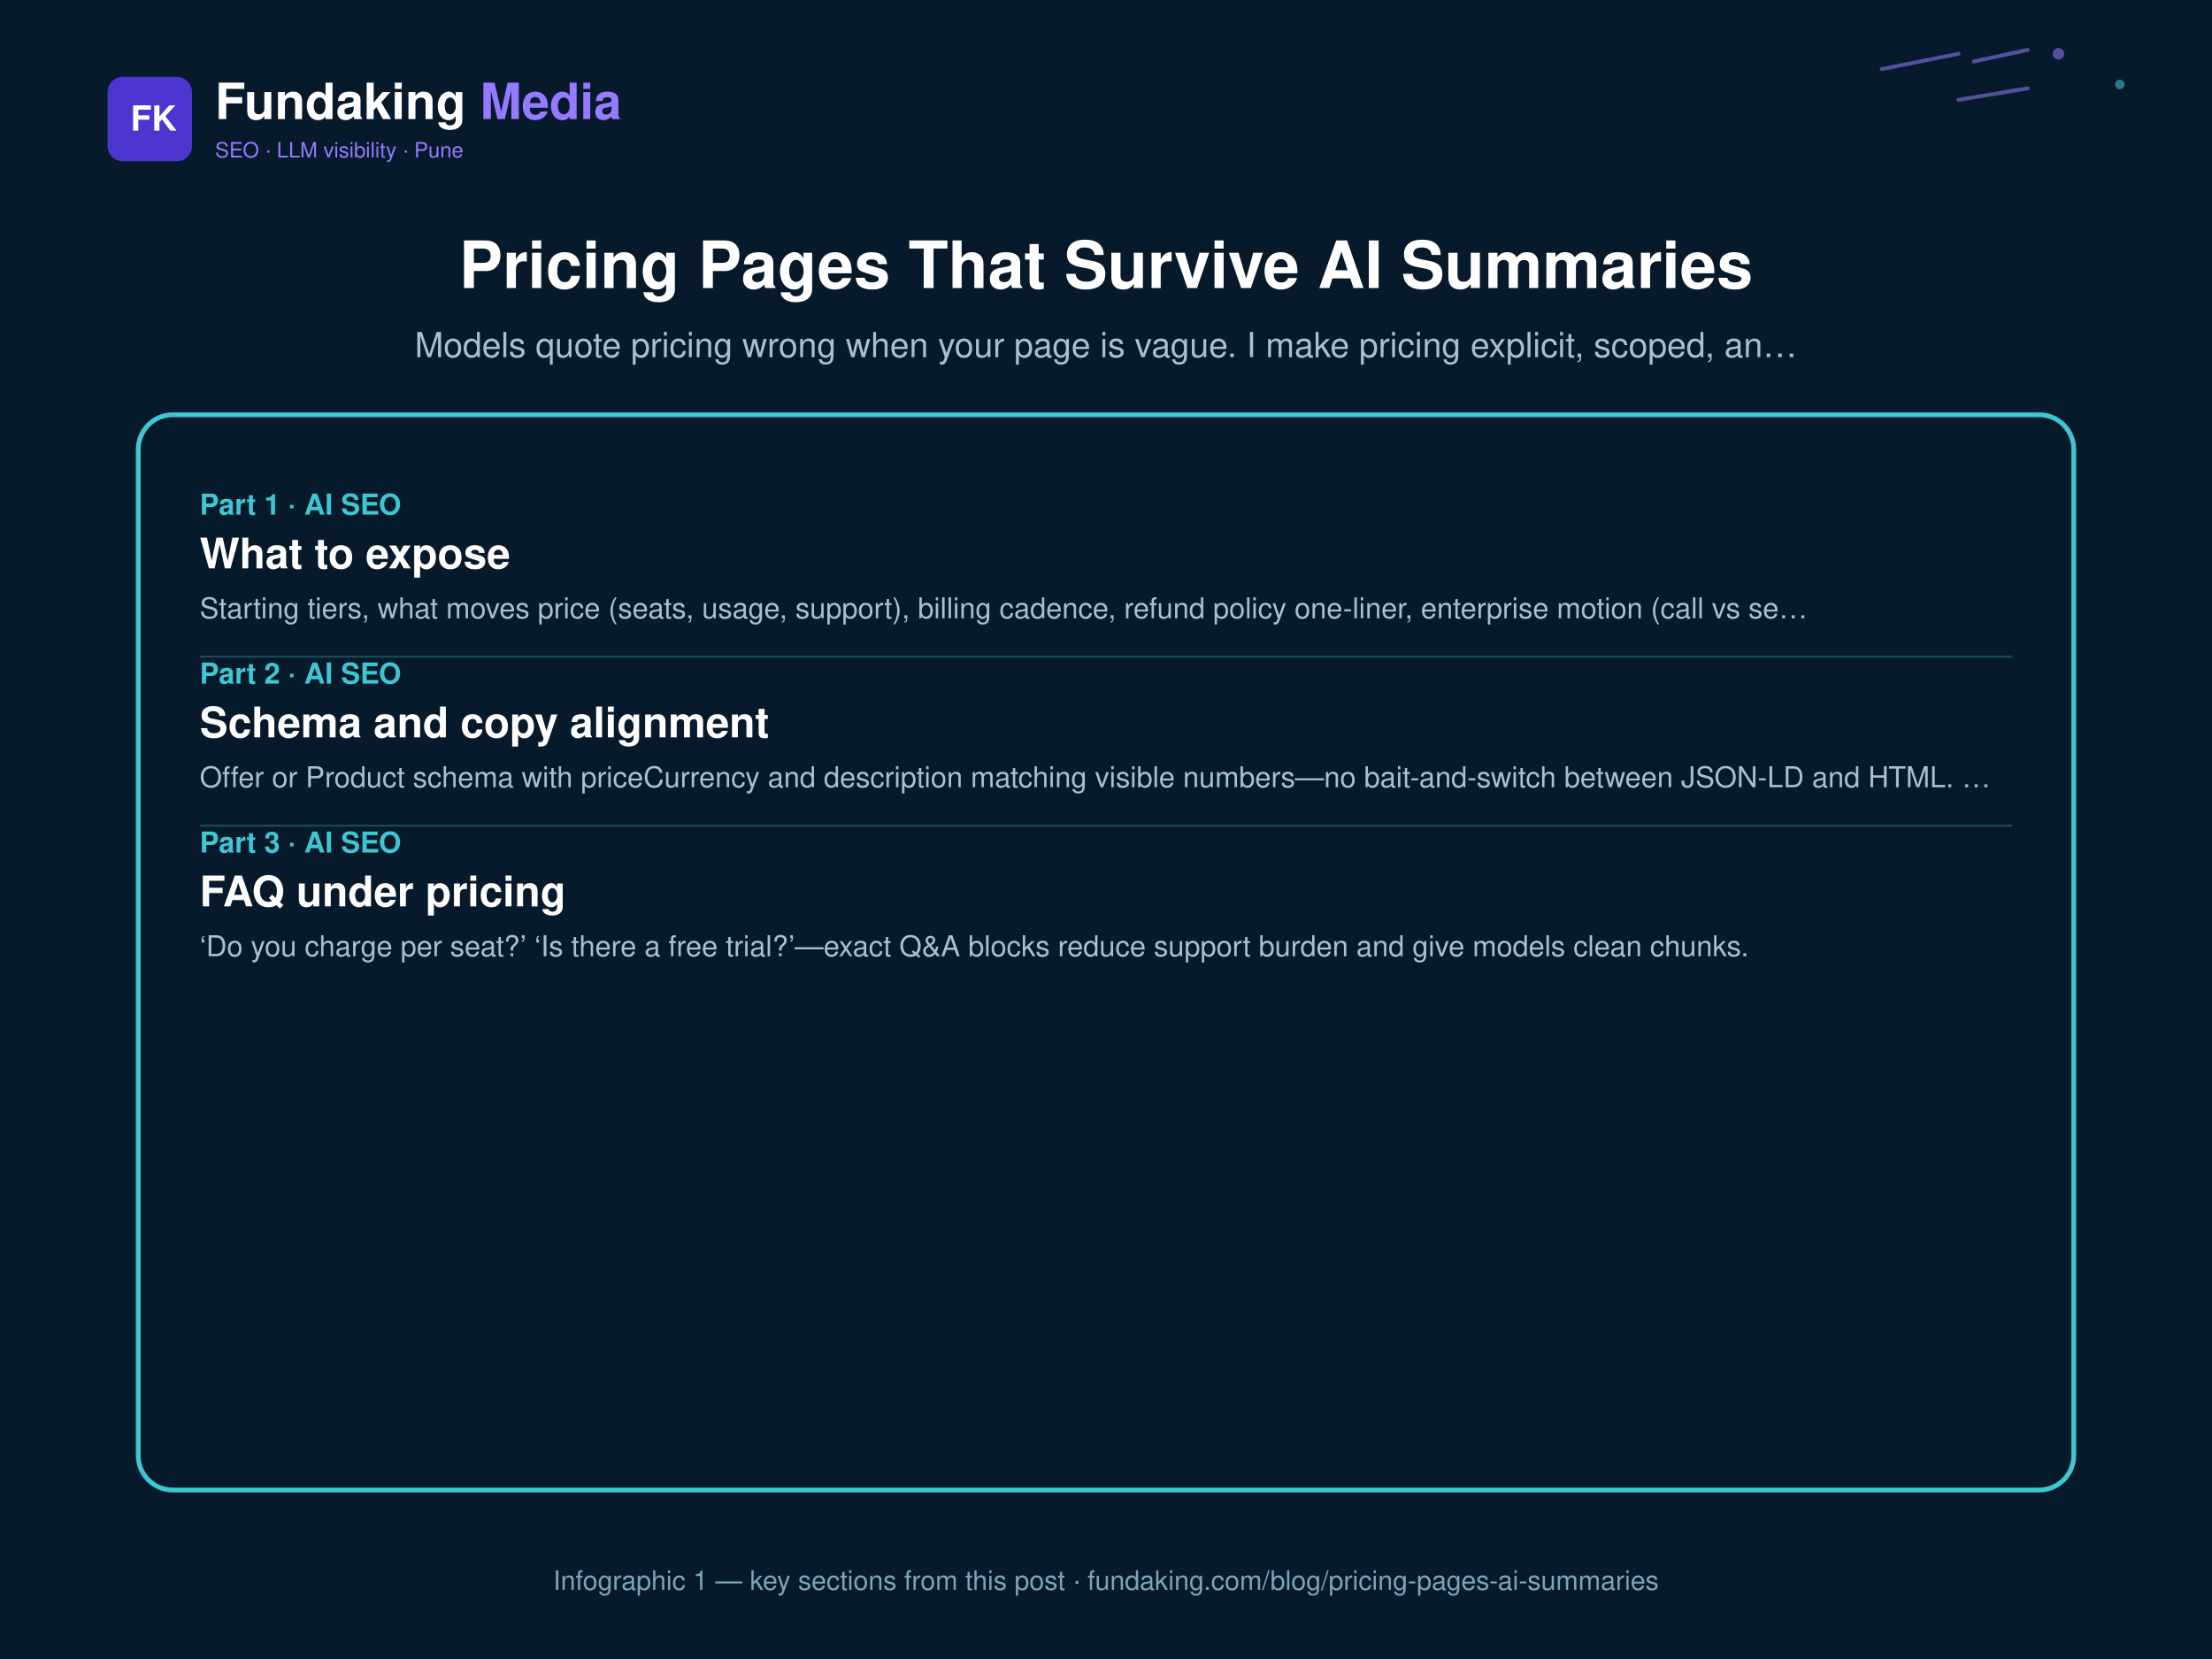
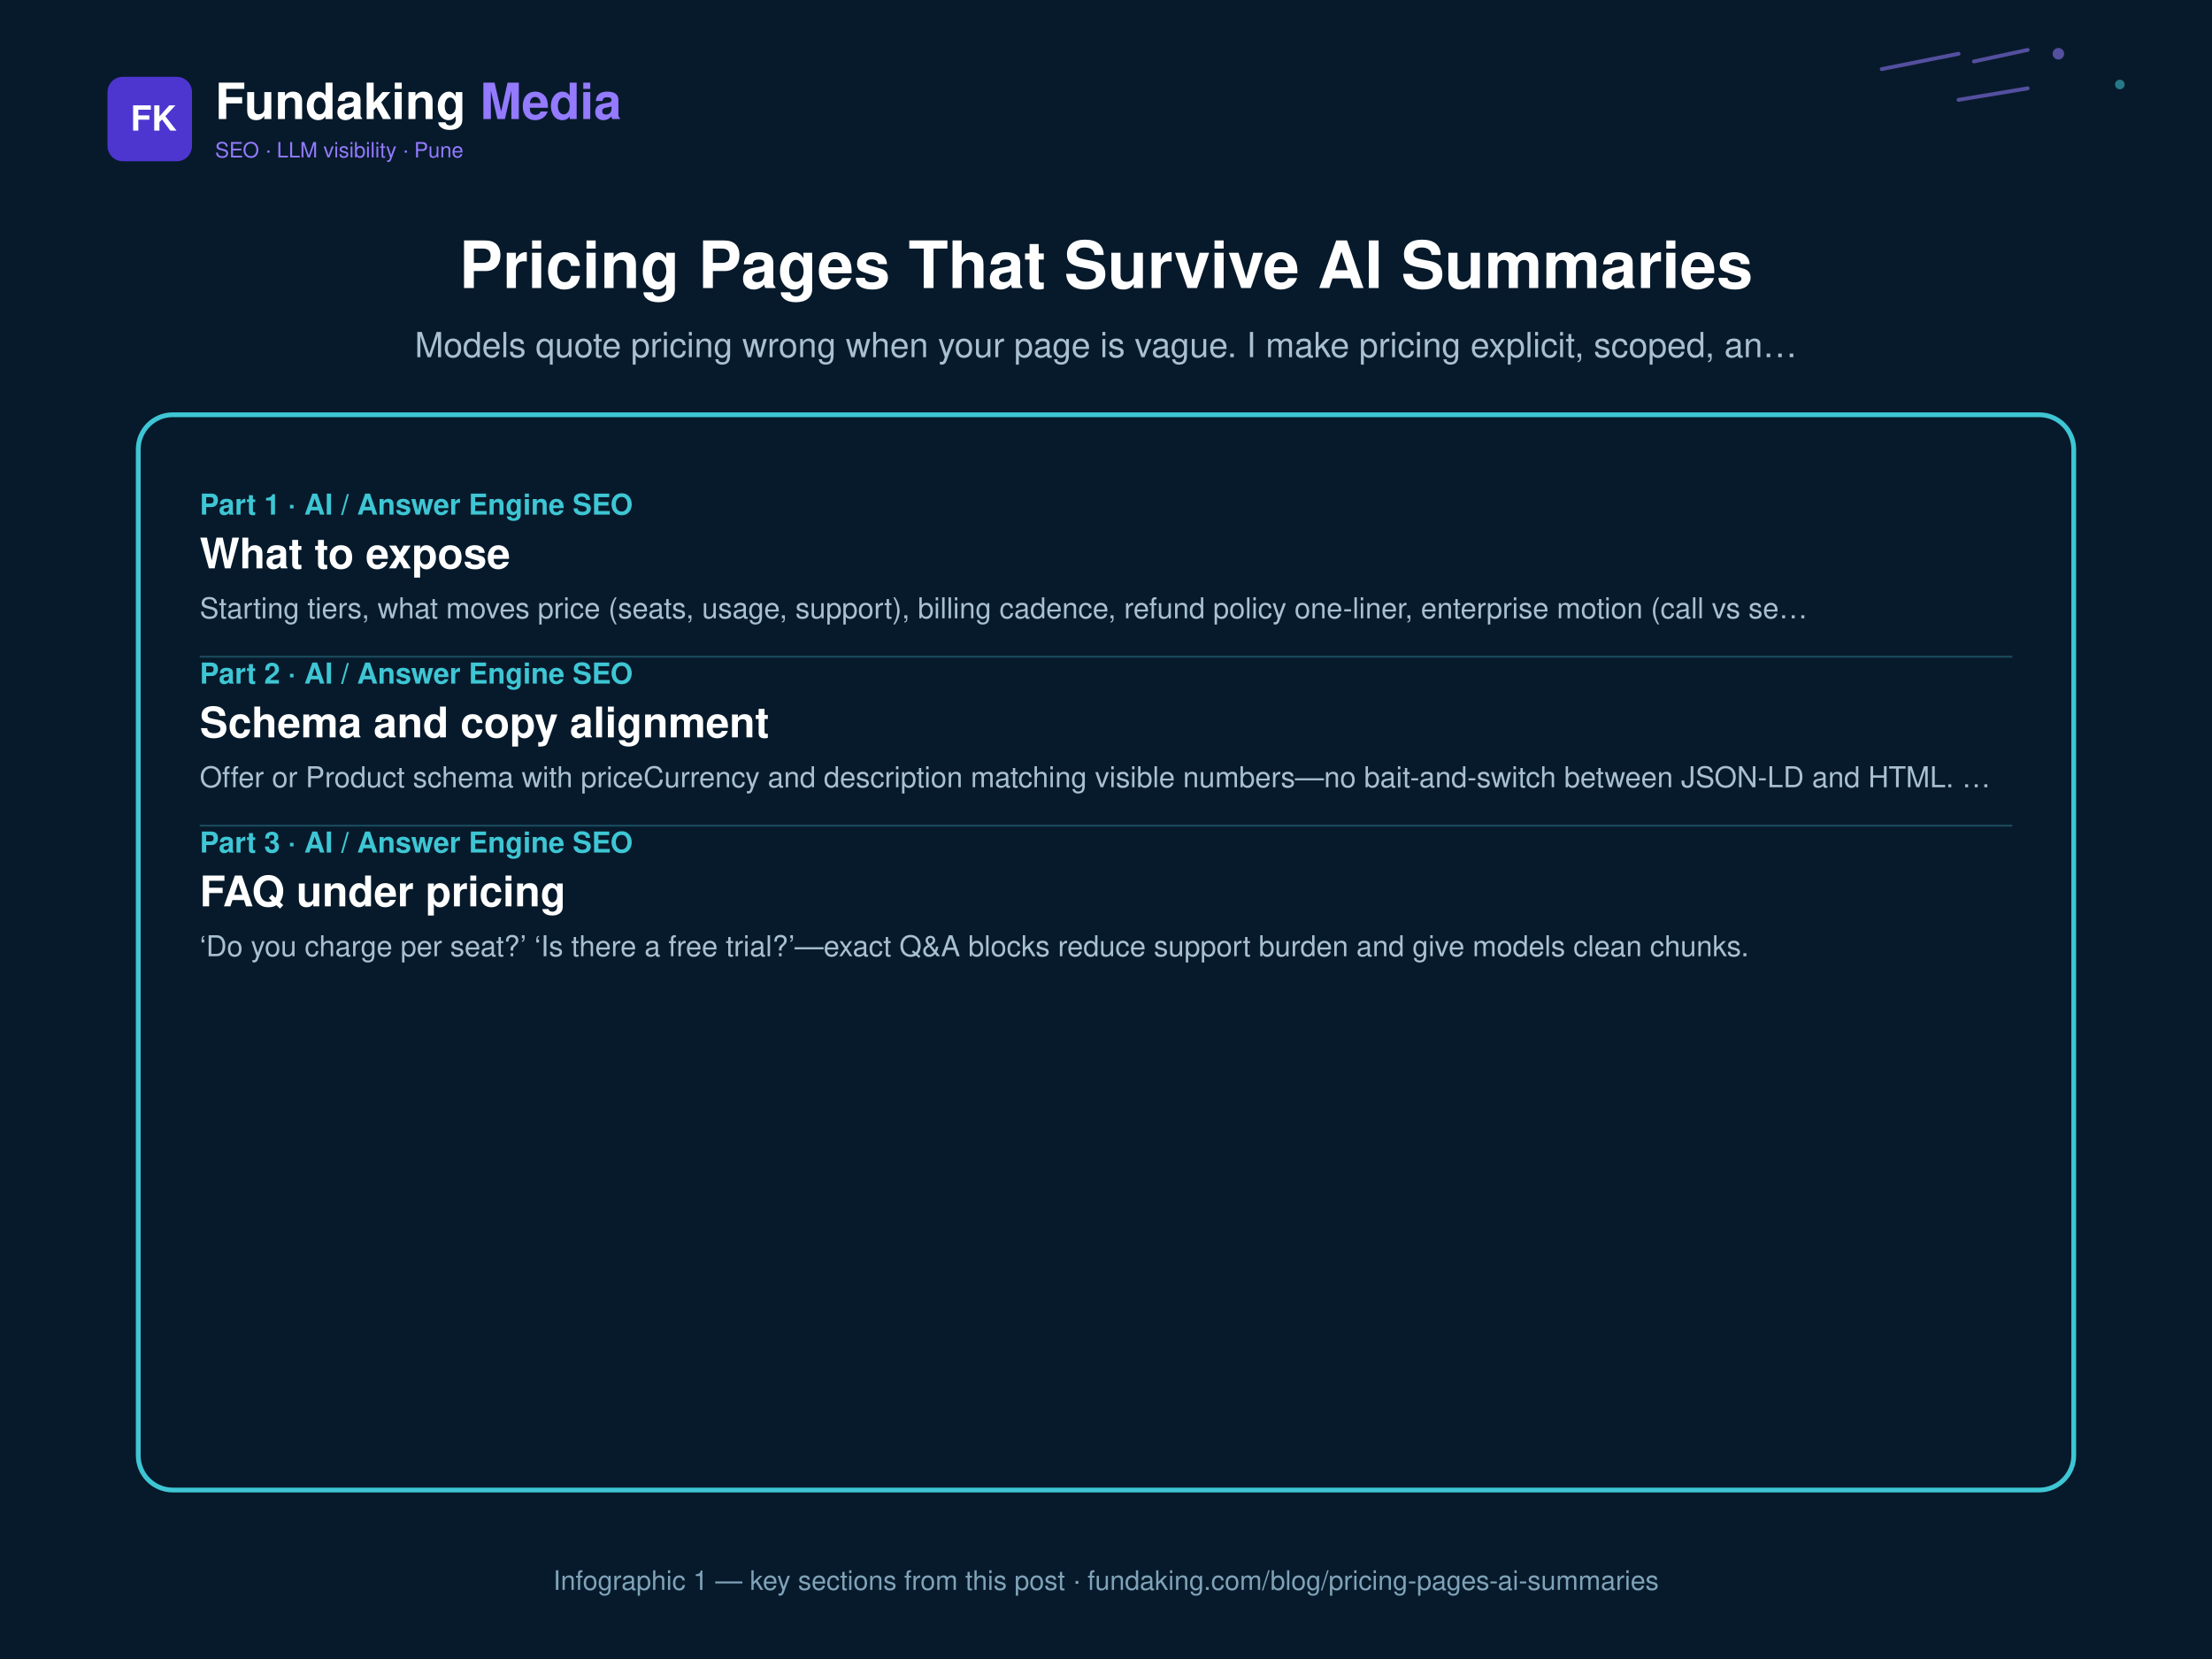
<svg xmlns="http://www.w3.org/2000/svg" viewBox="0 0 1152 864" width="1152" height="864" role="img">
  <rect width="1152" height="864" fill="#071A2B" />
  <g fill="none" stroke="#937AFF" stroke-width="2" opacity="0.55" stroke-linecap="round">
    <path d="M980 36 l40 -8 m8 4 l28 -6" />
    <path d="M1020 52 l36 -6" />
    <circle cx="1072" cy="28" r="3" fill="#937AFF" stroke="none" />
    <circle cx="1104" cy="44" r="2.5" fill="#3EC6D4" stroke="none" />
  </g>
  <rect x="56" y="40" width="44" height="44" rx="8" fill="#4D36D0" />
  <text x="68" y="68" fill="#FFFFFF" font-family="Segoe UI, Helvetica, Arial, sans-serif" font-size="18" font-weight="800">FK</text>
  <text x="112" y="62" fill="#FFFFFF" font-family="Segoe UI, Helvetica, Arial, sans-serif" font-size="26" font-weight="800">Fundaking <tspan fill="#937AFF">Media</tspan>
  </text>
  <text x="112" y="82" fill="#937AFF" font-family="Segoe UI, Helvetica, Arial, sans-serif" font-size="11">SEO · LLM visibility · Pune</text>
  <text x="576" y="150" text-anchor="middle" fill="#FFFFFF" font-family="Segoe UI, Helvetica, Arial, sans-serif" font-size="34" font-weight="800">Pricing Pages That Survive AI Summaries</text>
  <text x="576" y="186" text-anchor="middle" fill="#A8C0D0" font-family="Segoe UI, Helvetica, Arial, sans-serif" font-size="18">Models quote pricing wrong when your page is vague. I make pricing explicit, scoped, an…</text>
  <rect x="72" y="216" width="1008" height="560" rx="18" fill="none" stroke="#3EC6D4" stroke-width="2.5" />
  <g font-family="Segoe UI, Helvetica, Arial, sans-serif">
-     <text x="104" y="268" fill="#3EC6D4" font-size="15" font-weight="700">Part 1 · AI SEO</text>
+     <text x="104" y="268" fill="#3EC6D4" font-size="15" font-weight="700">Part 1 · AI / Answer Engine SEO</text>
    <text x="104" y="296" fill="#FFFFFF" font-size="22" font-weight="700">What to expose</text>
    <text x="104" y="322" fill="#A8C0D0" font-size="15">Starting tiers, what moves price (seats, usage, support), billing cadence, refund policy one-liner, enterprise motion (call vs se…</text>
    <line x1="104" y1="342" x2="1048" y2="342" stroke="#1A4A5C" stroke-width="1" />
-     <text x="104" y="356" fill="#3EC6D4" font-size="15" font-weight="700">Part 2 · AI SEO</text>
+     <text x="104" y="356" fill="#3EC6D4" font-size="15" font-weight="700">Part 2 · AI / Answer Engine SEO</text>
    <text x="104" y="384" fill="#FFFFFF" font-size="22" font-weight="700">Schema and copy alignment</text>
    <text x="104" y="410" fill="#A8C0D0" font-size="15">Offer or Product schema with priceCurrency and description matching visible numbers—no bait-and-switch between JSON-LD and HTML. …</text>
    <line x1="104" y1="430" x2="1048" y2="430" stroke="#1A4A5C" stroke-width="1" />
-     <text x="104" y="444" fill="#3EC6D4" font-size="15" font-weight="700">Part 3 · AI SEO</text>
+     <text x="104" y="444" fill="#3EC6D4" font-size="15" font-weight="700">Part 3 · AI / Answer Engine SEO</text>
    <text x="104" y="472" fill="#FFFFFF" font-size="22" font-weight="700">FAQ under pricing</text>
    <text x="104" y="498" fill="#A8C0D0" font-size="15">‘Do you charge per seat?’ ‘Is there a free trial?’—exact Q&amp;A blocks reduce support burden and give models clean chunks.</text>
  </g>
  <text x="576" y="828" text-anchor="middle" fill="#7FA3B8" font-family="Segoe UI, Helvetica, Arial, sans-serif" font-size="14">Infographic 1 — key sections from this post · fundaking.com/blog/pricing-pages-ai-summaries</text>
</svg>
